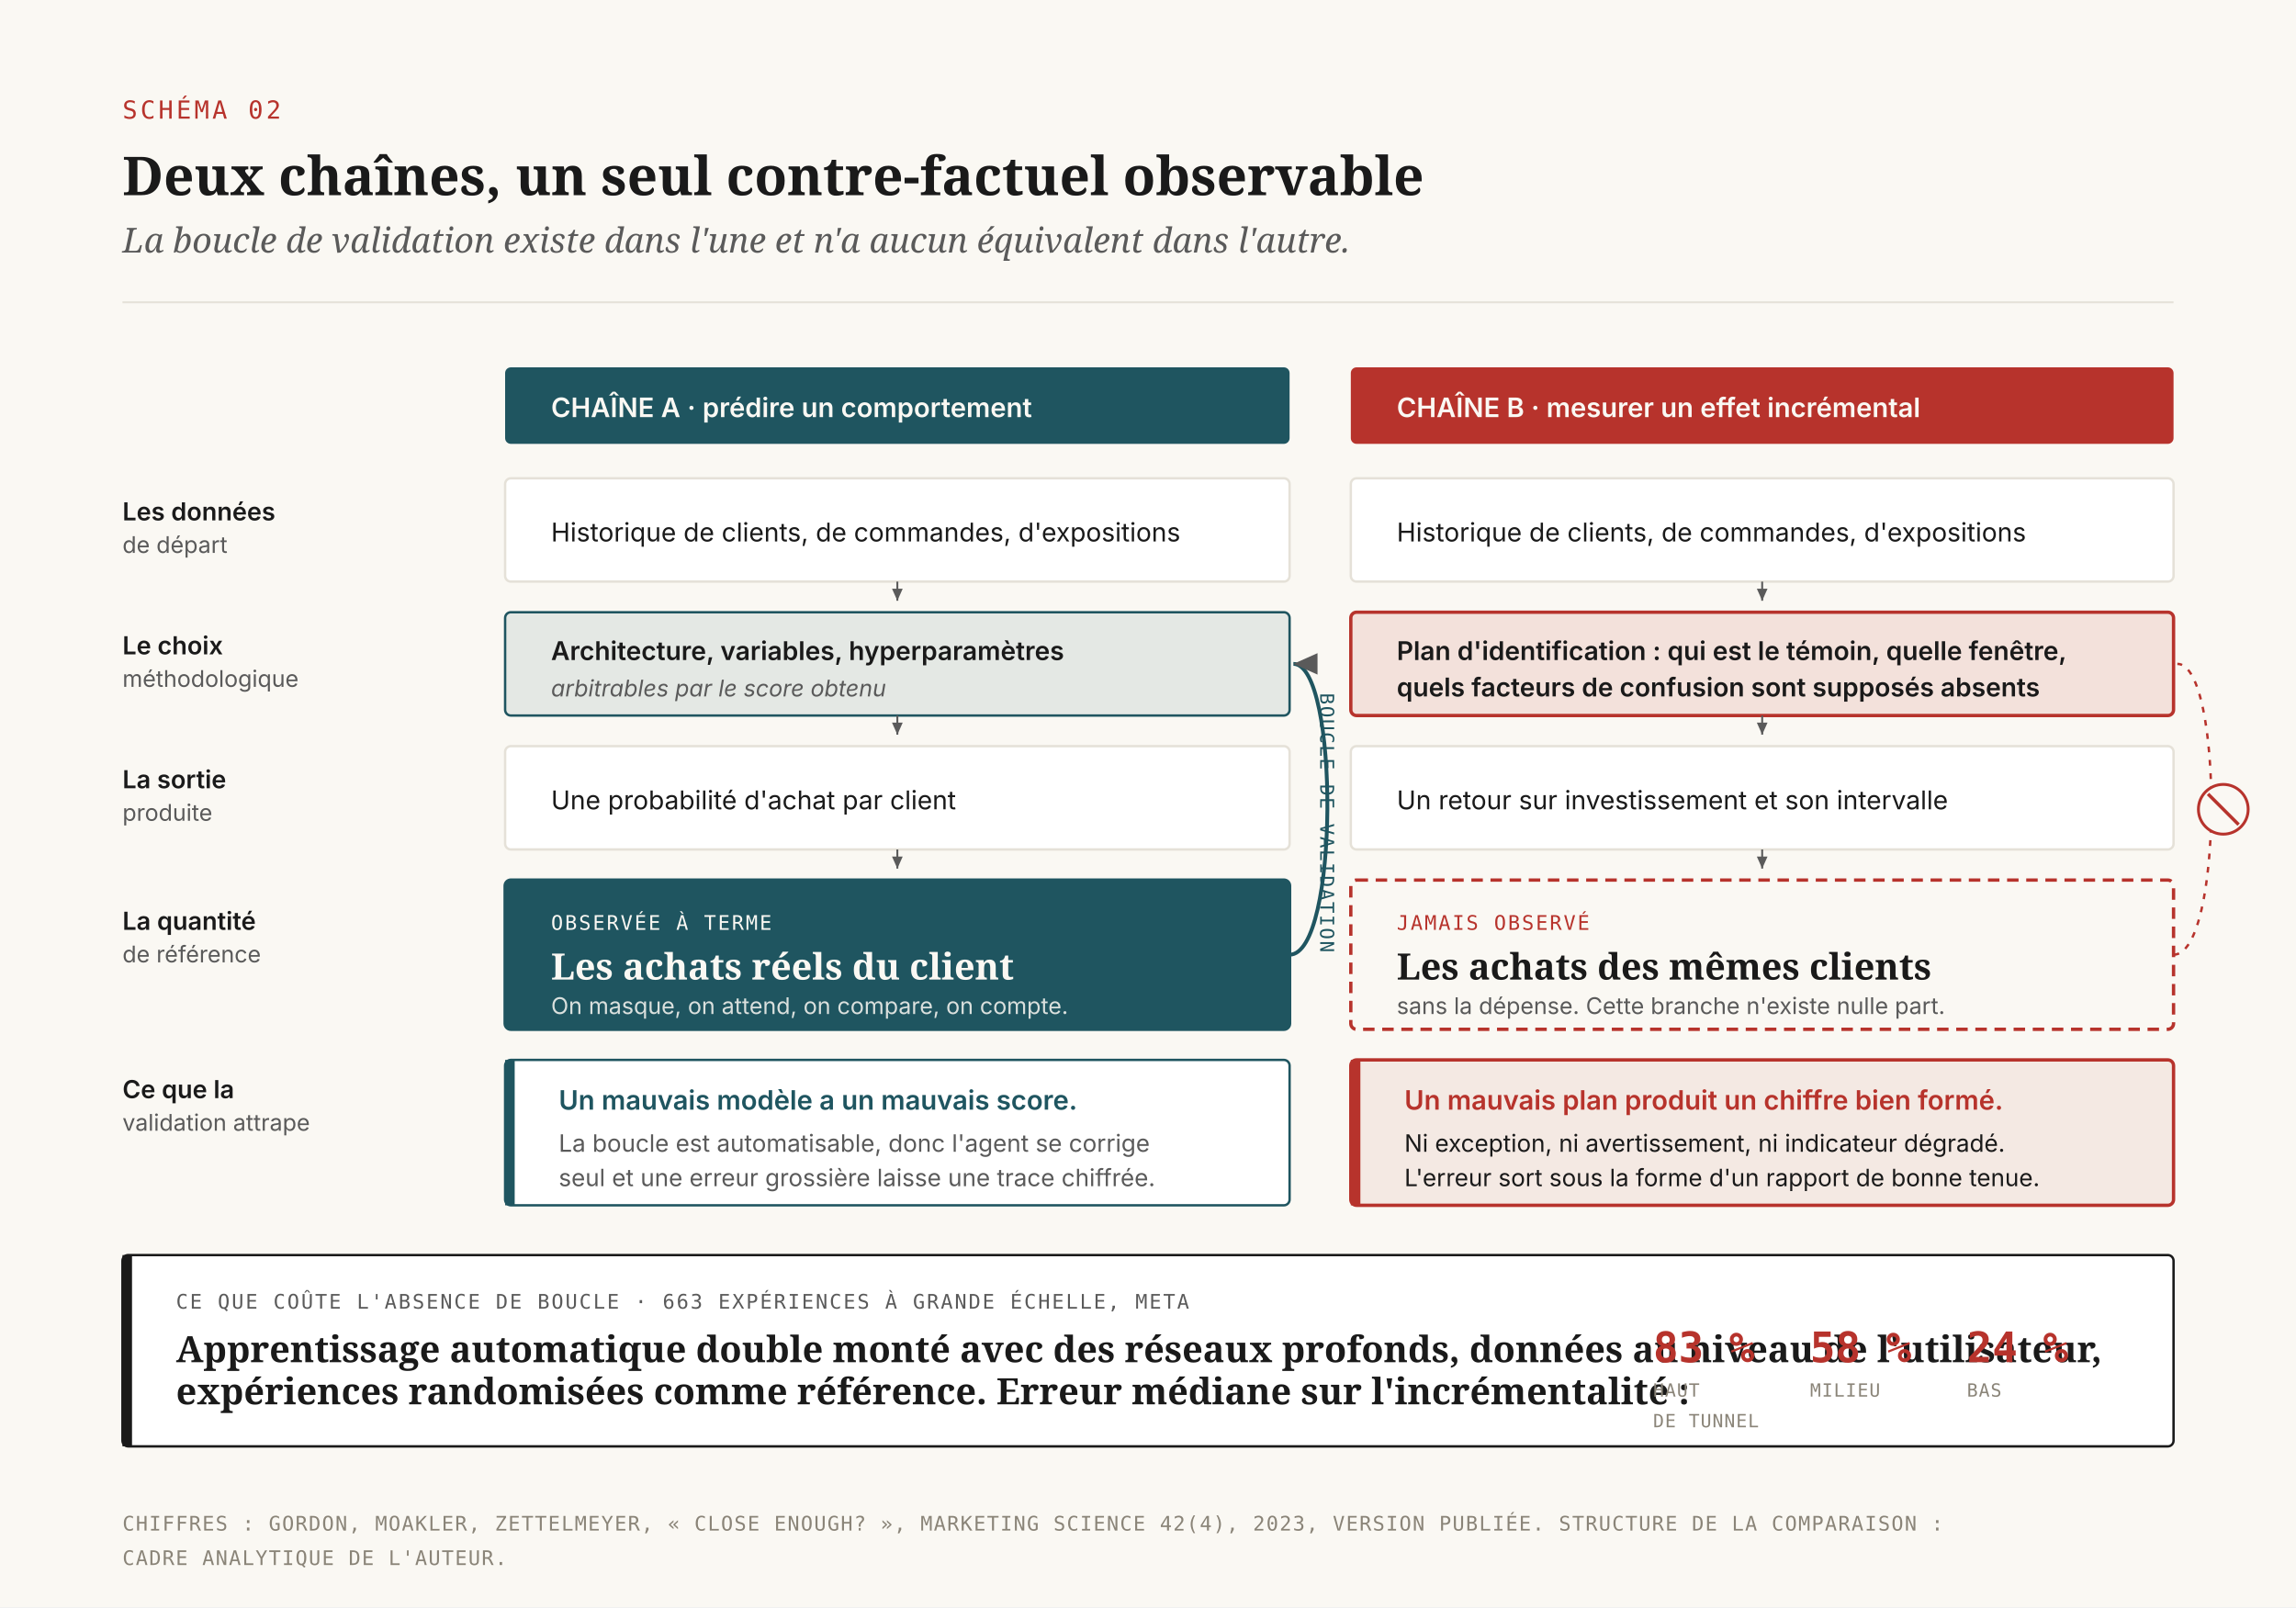
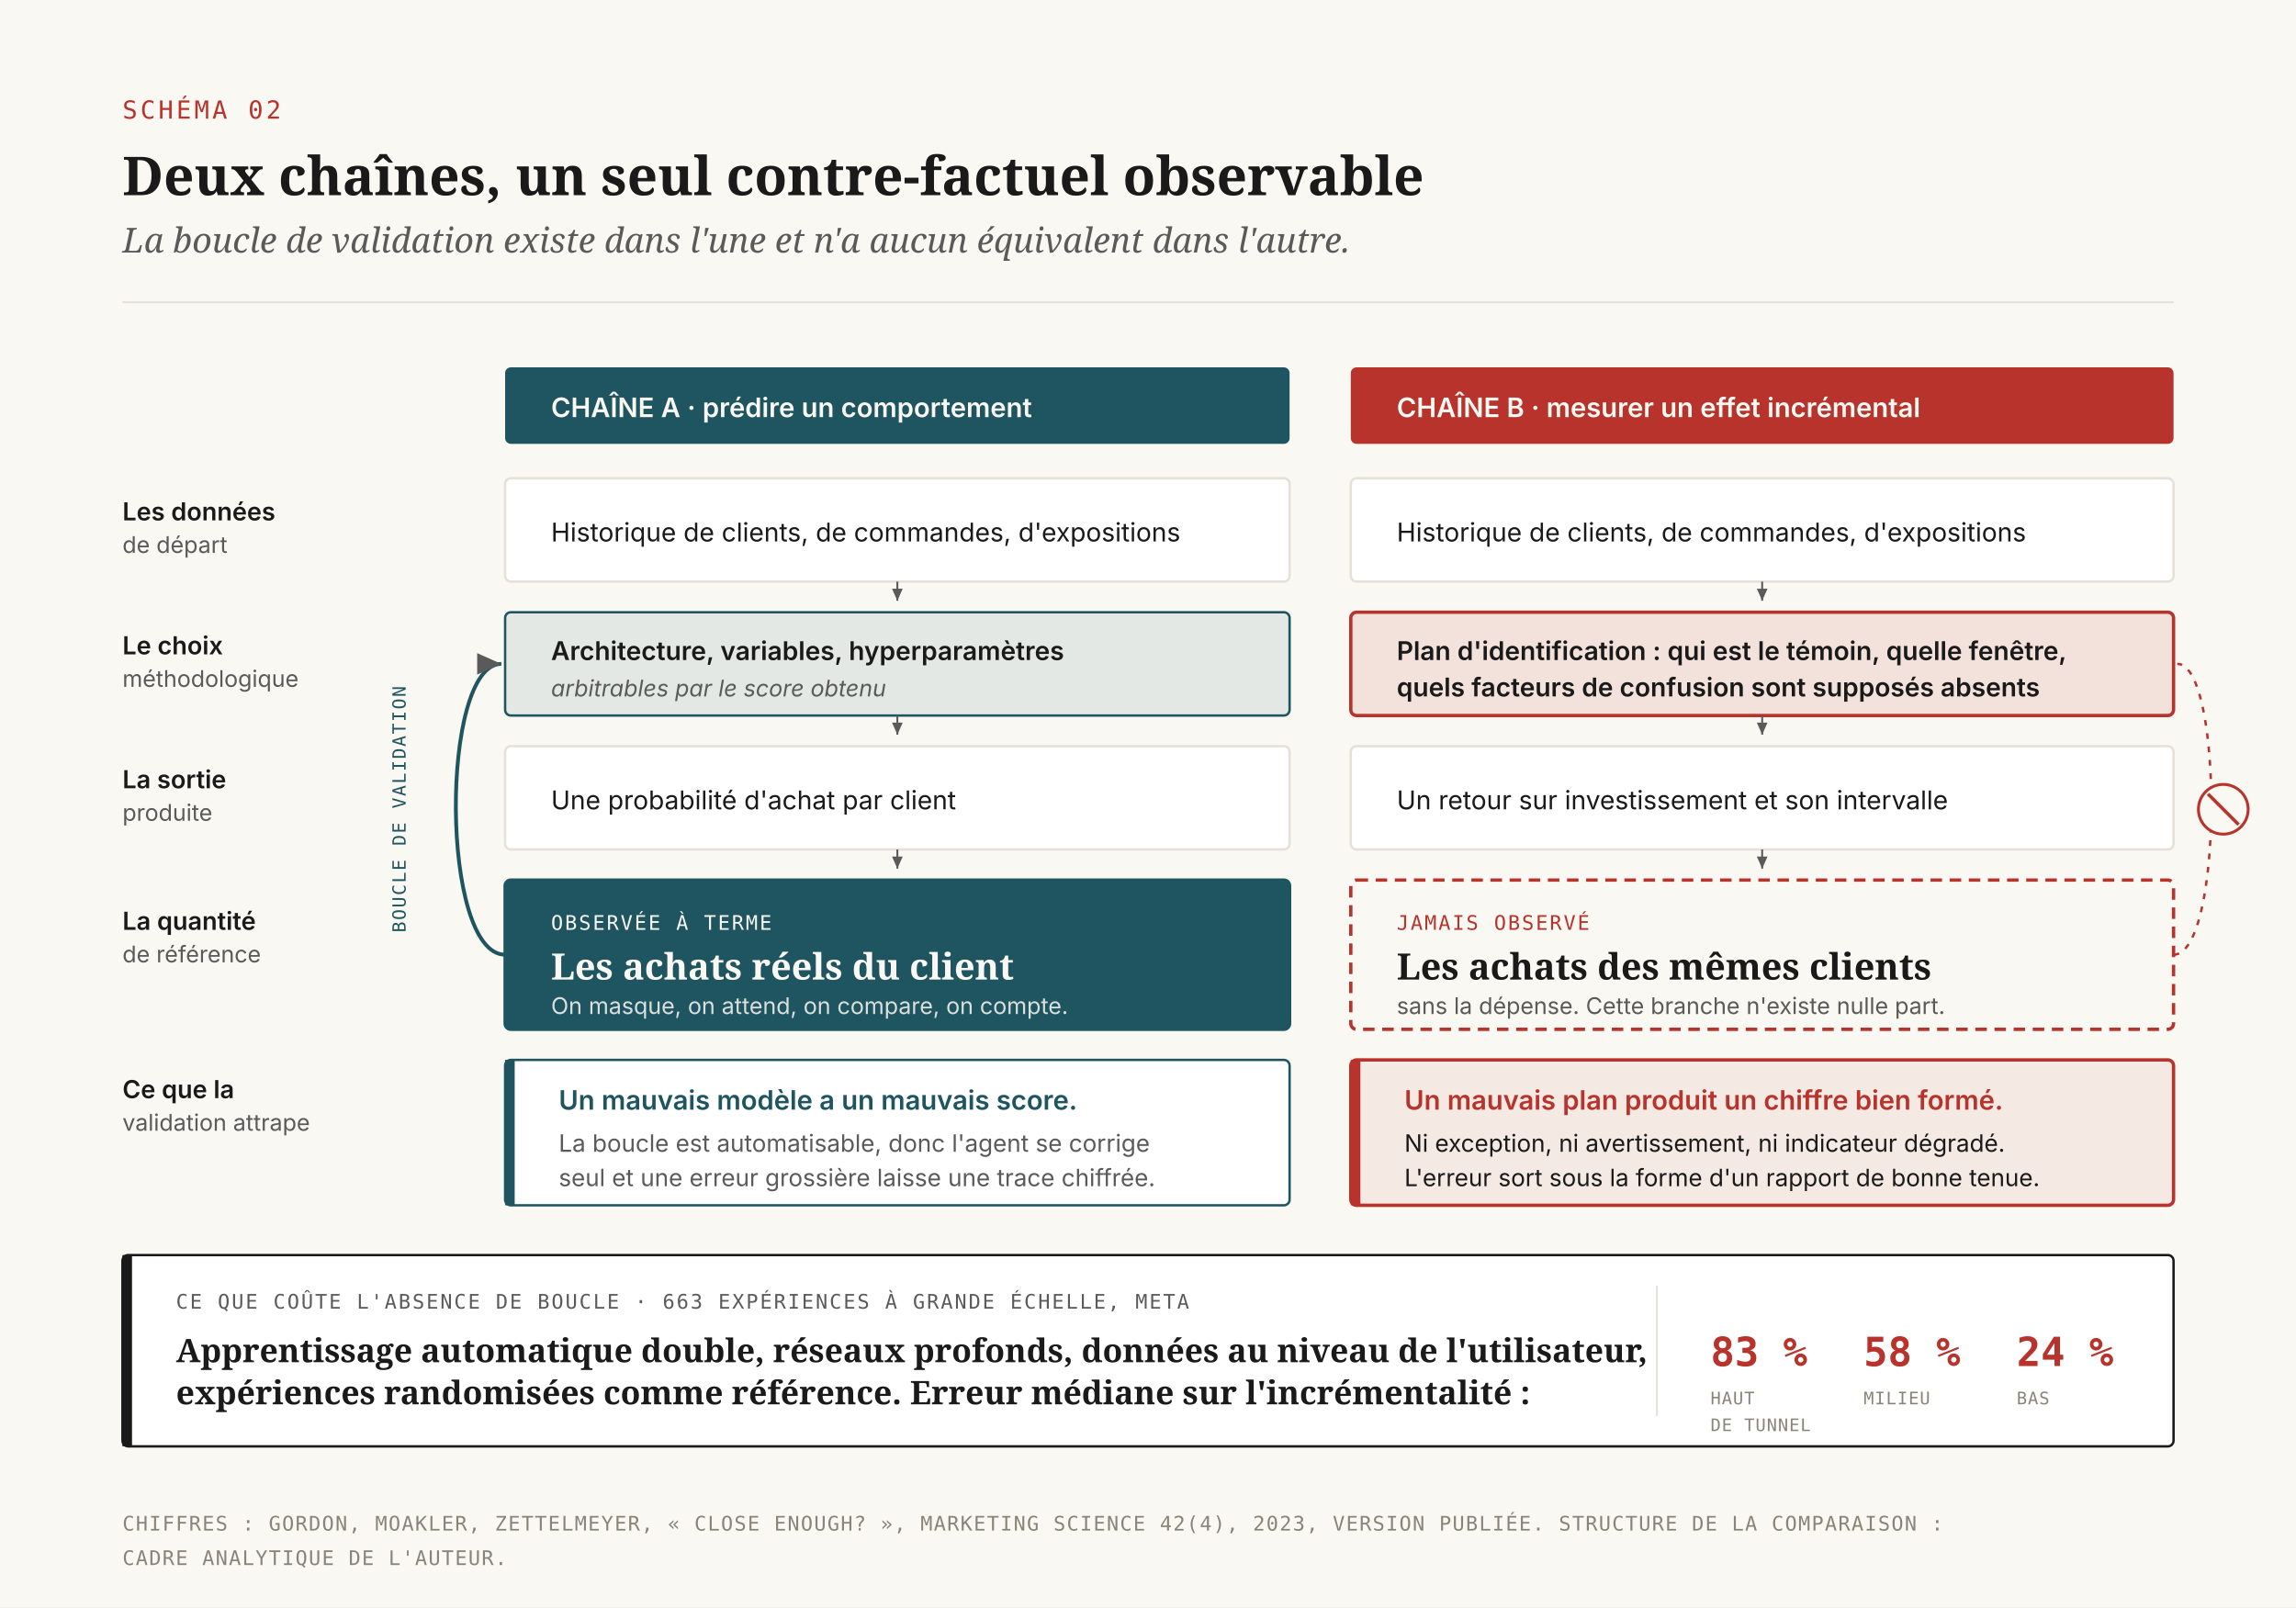
<svg xmlns="http://www.w3.org/2000/svg" viewBox="0 0 1200 840" role="img" aria-label="Deux chaînes comparées : en prédiction la vérité de terrain finit par être observée et la validation croisée attrape l'erreur, en mesure d'incrémentalité le contre-factuel n'est jamais observé et l'erreur d'identification reste silencieuse">
  <style>
    .display { font-family: 'Fraunces', 'Spectral', Georgia, serif; }
    .body    { font-family: 'Inter', 'Helvetica Neue', system-ui, sans-serif; }
    .mono    { font-family: 'JetBrains Mono', 'IBM Plex Mono', monospace; }
    .interactive { cursor: pointer; }
  </style>
  <defs>
    <marker id="ar2" viewBox="0 0 10 10" refX="9" refY="5" markerWidth="7" markerHeight="7" orient="auto-start-reverse">
      <path d="M 0 1 L 9 5 L 0 9 z" fill="#5A5A5A" />
    </marker>
    <marker id="ar2c" viewBox="0 0 10 10" refX="9" refY="5" markerWidth="7" markerHeight="7" orient="auto-start-reverse">
      <path d="M 0 1 L 9 5 L 0 9 z" fill="#B7332C" />
    </marker>
  </defs>
  <rect width="1200" height="840" fill="#FAF8F3" />
  <text x="64" y="62" class="mono" font-size="13" letter-spacing="0.12em" fill="#B7332C">SCHÉMA 02</text>
  <text x="64" y="102" class="display" font-size="28" font-weight="600" fill="#1A1A1A">Deux chaînes, un seul contre-factuel observable</text>
  <text x="64" y="132" class="display" font-size="18" font-style="italic" fill="#5A5A5A">La boucle de validation existe dans l'une et n'a aucun équivalent dans l'autre.</text>
  <line x1="64" y1="158" x2="1136" y2="158" stroke="#E5E1D8" stroke-width="1" />
  <g>
    <rect x="264" y="192" width="410" height="40" rx="3" fill="#1F5560" />
    <text x="288" y="218" class="body" font-size="14" font-weight="600" fill="#FAF8F3">CHAÎNE A · prédire un comportement</text>
    <rect x="706" y="192" width="430" height="40" rx="3" fill="#B7332C" />
    <text x="730" y="218" class="body" font-size="14" font-weight="600" fill="#FAF8F3">CHAÎNE B · mesurer un effet incrémental</text>
  </g>
  <text x="64" y="272" class="body" font-size="13" font-weight="600" fill="#1A1A1A">Les données</text>
  <text x="64" y="289" class="body" font-size="12" fill="#5A5A5A">de départ</text>
  <rect x="264" y="250" width="410" height="54" rx="3" fill="#FFFFFF" stroke="#E5E1D8" stroke-width="1.25" />
  <text x="288" y="283" class="body" font-size="13.5" fill="#1A1A1A">Historique de clients, de commandes, d'expositions</text>
  <rect x="706" y="250" width="430" height="54" rx="3" fill="#FFFFFF" stroke="#E5E1D8" stroke-width="1.25" />
  <text x="730" y="283" class="body" font-size="13.5" fill="#1A1A1A">Historique de clients, de commandes, d'expositions</text>
  <line x1="469" y1="304" x2="469" y2="314" stroke="#5A5A5A" stroke-width="1" marker-end="url(#ar2)" />
  <line x1="921" y1="304" x2="921" y2="314" stroke="#5A5A5A" stroke-width="1" marker-end="url(#ar2)" />
  <text x="64" y="342" class="body" font-size="13" font-weight="600" fill="#1A1A1A">Le choix</text>
  <text x="64" y="359" class="body" font-size="12" fill="#5A5A5A">méthodologique</text>
  <rect x="264" y="320" width="410" height="54" rx="3" fill="#1F5560" fill-opacity="0.1" stroke="#1F5560" stroke-width="1.25" />
  <text x="288" y="345" class="body" font-size="13.5" font-weight="600" fill="#1A1A1A">Architecture, variables, hyperparamètres</text>
  <text x="288" y="364" class="body" font-size="12" font-style="italic" fill="#5A5A5A">arbitrables par le score obtenu</text>
  <rect x="706" y="320" width="430" height="54" rx="3" fill="#B7332C" fill-opacity="0.12" stroke="#B7332C" stroke-width="1.75" />
  <text x="730" y="345" class="body" font-size="13.5" font-weight="600" fill="#1A1A1A">Plan d'identification : qui est le témoin, quelle fenêtre,</text>
  <text x="730" y="364" class="body" font-size="13.5" font-weight="600" fill="#1A1A1A">quels facteurs de confusion sont supposés absents</text>
  <line x1="469" y1="374" x2="469" y2="384" stroke="#5A5A5A" stroke-width="1" marker-end="url(#ar2)" />
  <line x1="921" y1="374" x2="921" y2="384" stroke="#5A5A5A" stroke-width="1" marker-end="url(#ar2)" />
  <text x="64" y="412" class="body" font-size="13" font-weight="600" fill="#1A1A1A">La sortie</text>
  <text x="64" y="429" class="body" font-size="12" fill="#5A5A5A">produite</text>
  <rect x="264" y="390" width="410" height="54" rx="3" fill="#FFFFFF" stroke="#E5E1D8" stroke-width="1.25" />
  <text x="288" y="423" class="body" font-size="13.5" fill="#1A1A1A">Une probabilité d'achat par client</text>
  <rect x="706" y="390" width="430" height="54" rx="3" fill="#FFFFFF" stroke="#E5E1D8" stroke-width="1.25" />
  <text x="730" y="423" class="body" font-size="13.5" fill="#1A1A1A">Un retour sur investissement et son intervalle</text>
  <line x1="469" y1="444" x2="469" y2="454" stroke="#5A5A5A" stroke-width="1" marker-end="url(#ar2)" />
  <line x1="921" y1="444" x2="921" y2="454" stroke="#5A5A5A" stroke-width="1" marker-end="url(#ar2)" />
  <text x="64" y="486" class="body" font-size="13" font-weight="600" fill="#1A1A1A">La quantité</text>
  <text x="64" y="503" class="body" font-size="12" fill="#5A5A5A">de référence</text>
  <g class="interactive" data-card="verite-terrain-supervise" tabindex="0" role="button" aria-label="La vérité de terrain en prédiction — cliquez pour les détails">
    <rect x="264" y="460" width="410" height="78" rx="3" fill="#1F5560" stroke="#1F5560" stroke-width="1.75" />
    <text x="288" y="486" class="mono" font-size="10.5" letter-spacing="0.09em" fill="#FAF8F3">OBSERVÉE À TERME</text>
    <text x="288" y="512" class="display" font-size="19" font-weight="600" fill="#FAF8F3">Les achats réels du client</text>
    <text x="288" y="530" class="body" font-size="12" fill="#FAF8F3" fill-opacity="0.85">On masque, on attend, on compare, on compte.</text>
  </g>
  <g class="interactive" data-card="verite-terrain-causal" tabindex="0" role="button" aria-label="Le contre-factuel jamais observé en mesure d'incrémentalité — cliquez pour les détails">
    <rect x="706" y="460" width="430" height="78" rx="3" fill="#FAF8F3" stroke="#B7332C" stroke-width="1.75" stroke-dasharray="6 4" />
    <text x="730" y="486" class="mono" font-size="10.5" letter-spacing="0.09em" fill="#B7332C">JAMAIS OBSERVÉ</text>
    <text x="730" y="512" class="display" font-size="19" font-weight="600" fill="#1A1A1A">Les achats des mêmes clients</text>
    <text x="730" y="530" class="body" font-size="12" fill="#5A5A5A">sans la dépense. Cette branche n'existe nulle part.</text>
  </g>
  <text x="64" y="574" class="body" font-size="13" font-weight="600" fill="#1A1A1A">Ce que la</text>
  <text x="64" y="591" class="body" font-size="12" fill="#5A5A5A">validation attrape</text>
  <g class="interactive" data-card="boucle-validation" tabindex="0" role="button" aria-label="La boucle de validation disponible en prédiction — cliquez pour les détails">
    <rect x="264" y="554" width="410" height="76" rx="3" fill="#FFFFFF" stroke="#1F5560" stroke-width="1.25" />
    <rect x="264" y="554" width="5" height="76" fill="#1F5560" />
    <text x="292" y="580" class="body" font-size="14" font-weight="600" fill="#1F5560">Un mauvais modèle a un mauvais score.</text>
    <text x="292" y="602" class="body" font-size="12.5" fill="#5A5A5A">La boucle est automatisable, donc l'agent se corrige</text>
    <text x="292" y="620" class="body" font-size="12.5" fill="#5A5A5A">seul et une erreur grossière laisse une trace chiffrée.</text>
  </g>
  <g class="interactive" data-card="erreur-silencieuse" tabindex="0" role="button" aria-label="L'erreur silencieuse en mesure causale — cliquez pour les détails">
    <rect x="706" y="554" width="430" height="76" rx="3" fill="#B7332C" fill-opacity="0.08" stroke="#B7332C" stroke-width="1.75" />
    <rect x="706" y="554" width="5" height="76" fill="#B7332C" />
    <text x="734" y="580" class="body" font-size="14" font-weight="600" fill="#B7332C">Un mauvais plan produit un chiffre bien formé.</text>
    <text x="734" y="602" class="body" font-size="12.5" fill="#1A1A1A">Ni exception, ni avertissement, ni indicateur dégradé.</text>
    <text x="734" y="620" class="body" font-size="12.5" fill="#1A1A1A">L'erreur sort sous la forme d'un rapport de bonne tenue.</text>
  </g>
-   <path d="M 674 499 C 700 499 700 347 676 347" fill="none" stroke="#1F5560" stroke-width="2" marker-end="url(#ar2)" />
-   <text x="690" y="430" class="mono" font-size="10" letter-spacing="0.08em" fill="#1F5560" transform="rotate(90 690 430)" text-anchor="middle">BOUCLE DE VALIDATION</text>
+   <path d="M 264 499 C 230 499 230 347 262 347" fill="none" stroke="#1F5560" stroke-width="2" marker-end="url(#ar2)" />
+   <text x="212" y="423" class="mono" font-size="9.5" letter-spacing="0.08em" fill="#1F5560" transform="rotate(-90 212 423)" text-anchor="middle">BOUCLE DE VALIDATION</text>
  <path d="M 1136 499 C 1162 499 1162 347 1138 347" fill="none" stroke="#B7332C" stroke-width="1.25" stroke-dasharray="3 4" />
  <circle cx="1162" cy="423" r="13" fill="#FAF8F3" stroke="#B7332C" stroke-width="1.5" />
  <line x1="1154" y1="415" x2="1170" y2="431" stroke="#B7332C" stroke-width="1.75" />
  <g class="interactive" data-card="chiffre-663" tabindex="0" role="button" aria-label="Le relevé des 663 expériences de Gordon, Moakler et Zettelmeyer — cliquez pour les détails">
    <rect x="64" y="656" width="1072" height="100" rx="3" fill="#FFFFFF" stroke="#1A1A1A" stroke-width="1.25" />
    <rect x="64" y="656" width="5" height="100" fill="#1A1A1A" />
    <text x="92" y="684" class="mono" font-size="10.5" letter-spacing="0.09em" fill="#5A5A5A">CE QUE COÛTE L'ABSENCE DE BOUCLE · 663 EXPÉRIENCES À GRANDE ÉCHELLE, META</text>
-     <text x="92" y="712" class="display" font-size="19" font-weight="600" fill="#1A1A1A">Apprentissage automatique double monté avec des réseaux profonds, données au niveau de l'utilisateur,</text>
-     <text x="92" y="734" class="display" font-size="19" font-weight="600" fill="#1A1A1A">expériences randomisées comme référence. Erreur médiane sur l'incrémentalité :</text>
-     <text x="864" y="712" class="mono" font-size="22" font-weight="600" fill="#B7332C">83 %</text>
-     <text x="946" y="712" class="mono" font-size="22" font-weight="600" fill="#B7332C">58 %</text>
-     <text x="1028" y="712" class="mono" font-size="22" font-weight="600" fill="#B7332C">24 %</text>
-     <text x="864" y="730" class="mono" font-size="9.5" letter-spacing="0.05em" fill="#8A8478">HAUT</text>
-     <text x="946" y="730" class="mono" font-size="9.5" letter-spacing="0.05em" fill="#8A8478">MILIEU</text>
-     <text x="1028" y="730" class="mono" font-size="9.5" letter-spacing="0.05em" fill="#8A8478">BAS</text>
-     <text x="864" y="746" class="mono" font-size="9.5" letter-spacing="0.05em" fill="#8A8478">DE TUNNEL</text>
+     <text x="92" y="712" class="display" font-size="17" font-weight="600" fill="#1A1A1A">Apprentissage automatique double, réseaux profonds, données au niveau de l'utilisateur,</text>
+     <text x="92" y="734" class="display" font-size="17" font-weight="600" fill="#1A1A1A">expériences randomisées comme référence. Erreur médiane sur l'incrémentalité :</text>
+     <line x1="866" y1="672" x2="866" y2="740" stroke="#E5E1D8" stroke-width="1" />
+     <text x="894" y="714" class="mono" font-size="21" font-weight="600" fill="#B7332C">83 %</text>
+     <text x="974" y="714" class="mono" font-size="21" font-weight="600" fill="#B7332C">58 %</text>
+     <text x="1054" y="714" class="mono" font-size="21" font-weight="600" fill="#B7332C">24 %</text>
+     <text x="894" y="734" class="mono" font-size="9" letter-spacing="0.05em" fill="#8A8478">HAUT</text>
+     <text x="974" y="734" class="mono" font-size="9" letter-spacing="0.05em" fill="#8A8478">MILIEU</text>
+     <text x="1054" y="734" class="mono" font-size="9" letter-spacing="0.05em" fill="#8A8478">BAS</text>
+     <text x="894" y="748" class="mono" font-size="9" letter-spacing="0.05em" fill="#8A8478">DE TUNNEL</text>
  </g>
  <text x="64" y="800" class="mono" font-size="10.5" letter-spacing="0.06em" fill="#8A8478">CHIFFRES : GORDON, MOAKLER, ZETTELMEYER, « CLOSE ENOUGH? », MARKETING SCIENCE 42(4), 2023, VERSION PUBLIÉE. STRUCTURE DE LA COMPARAISON :</text>
  <text x="64" y="818" class="mono" font-size="10.5" letter-spacing="0.06em" fill="#8A8478">CADRE ANALYTIQUE DE L'AUTEUR.</text>
</svg>
